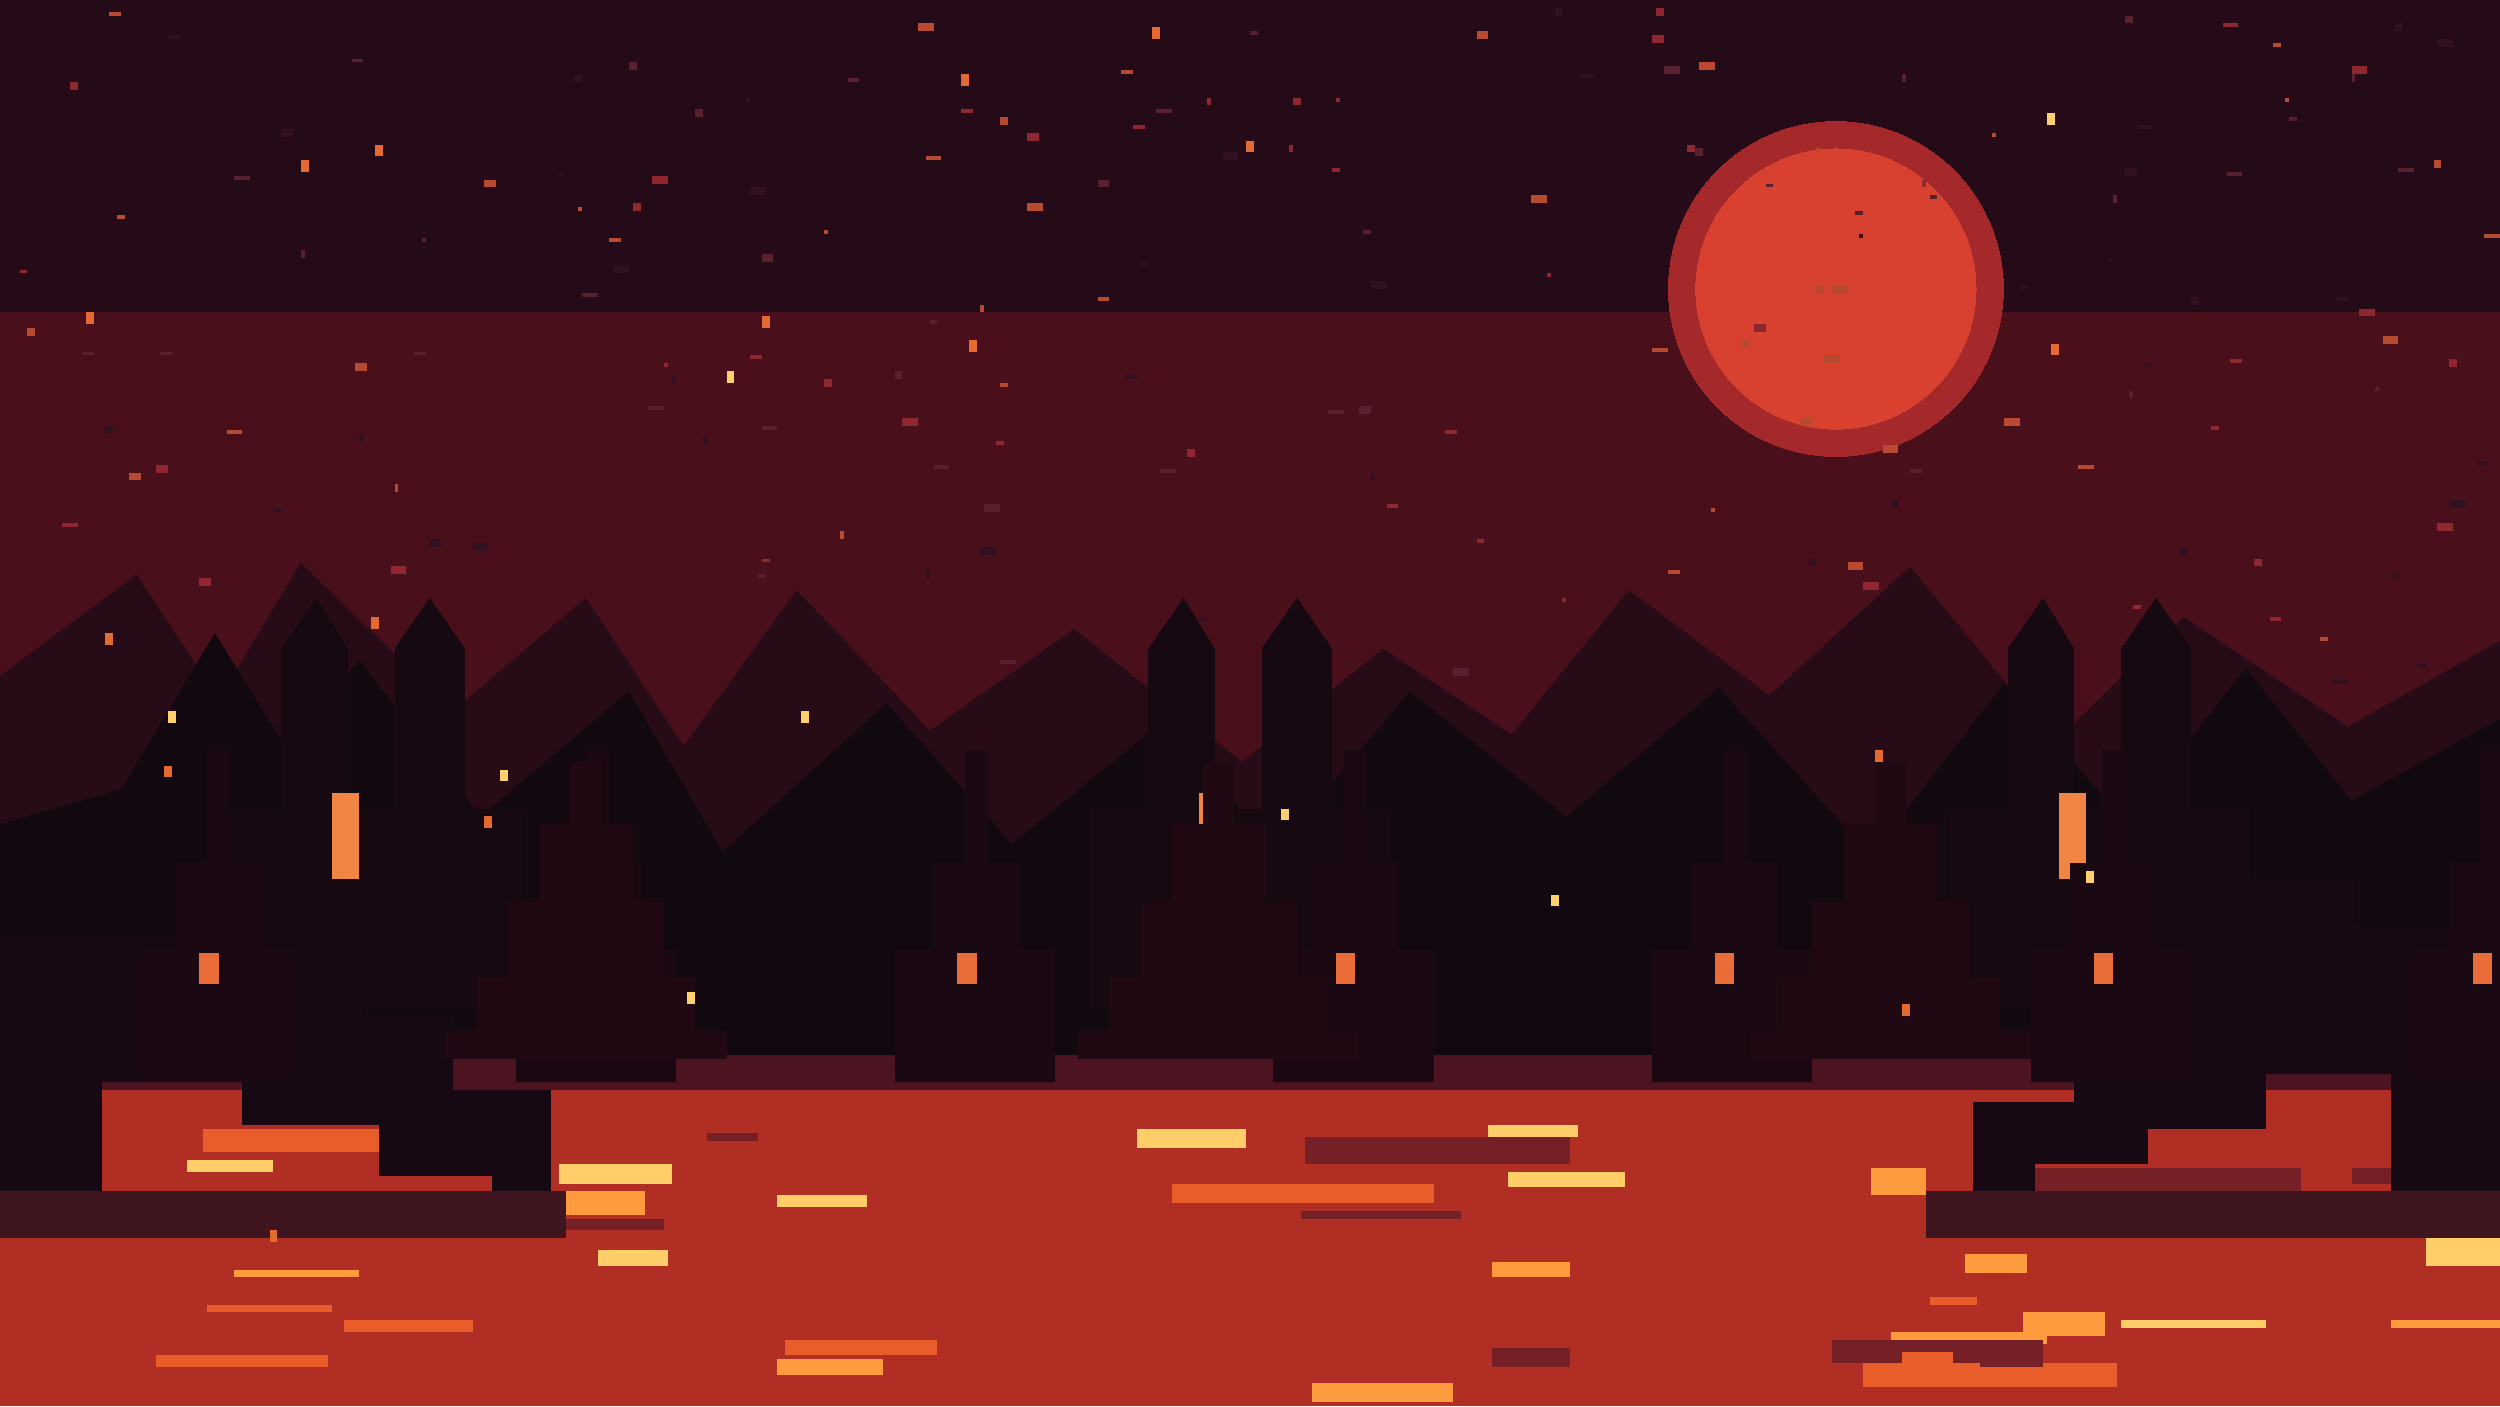
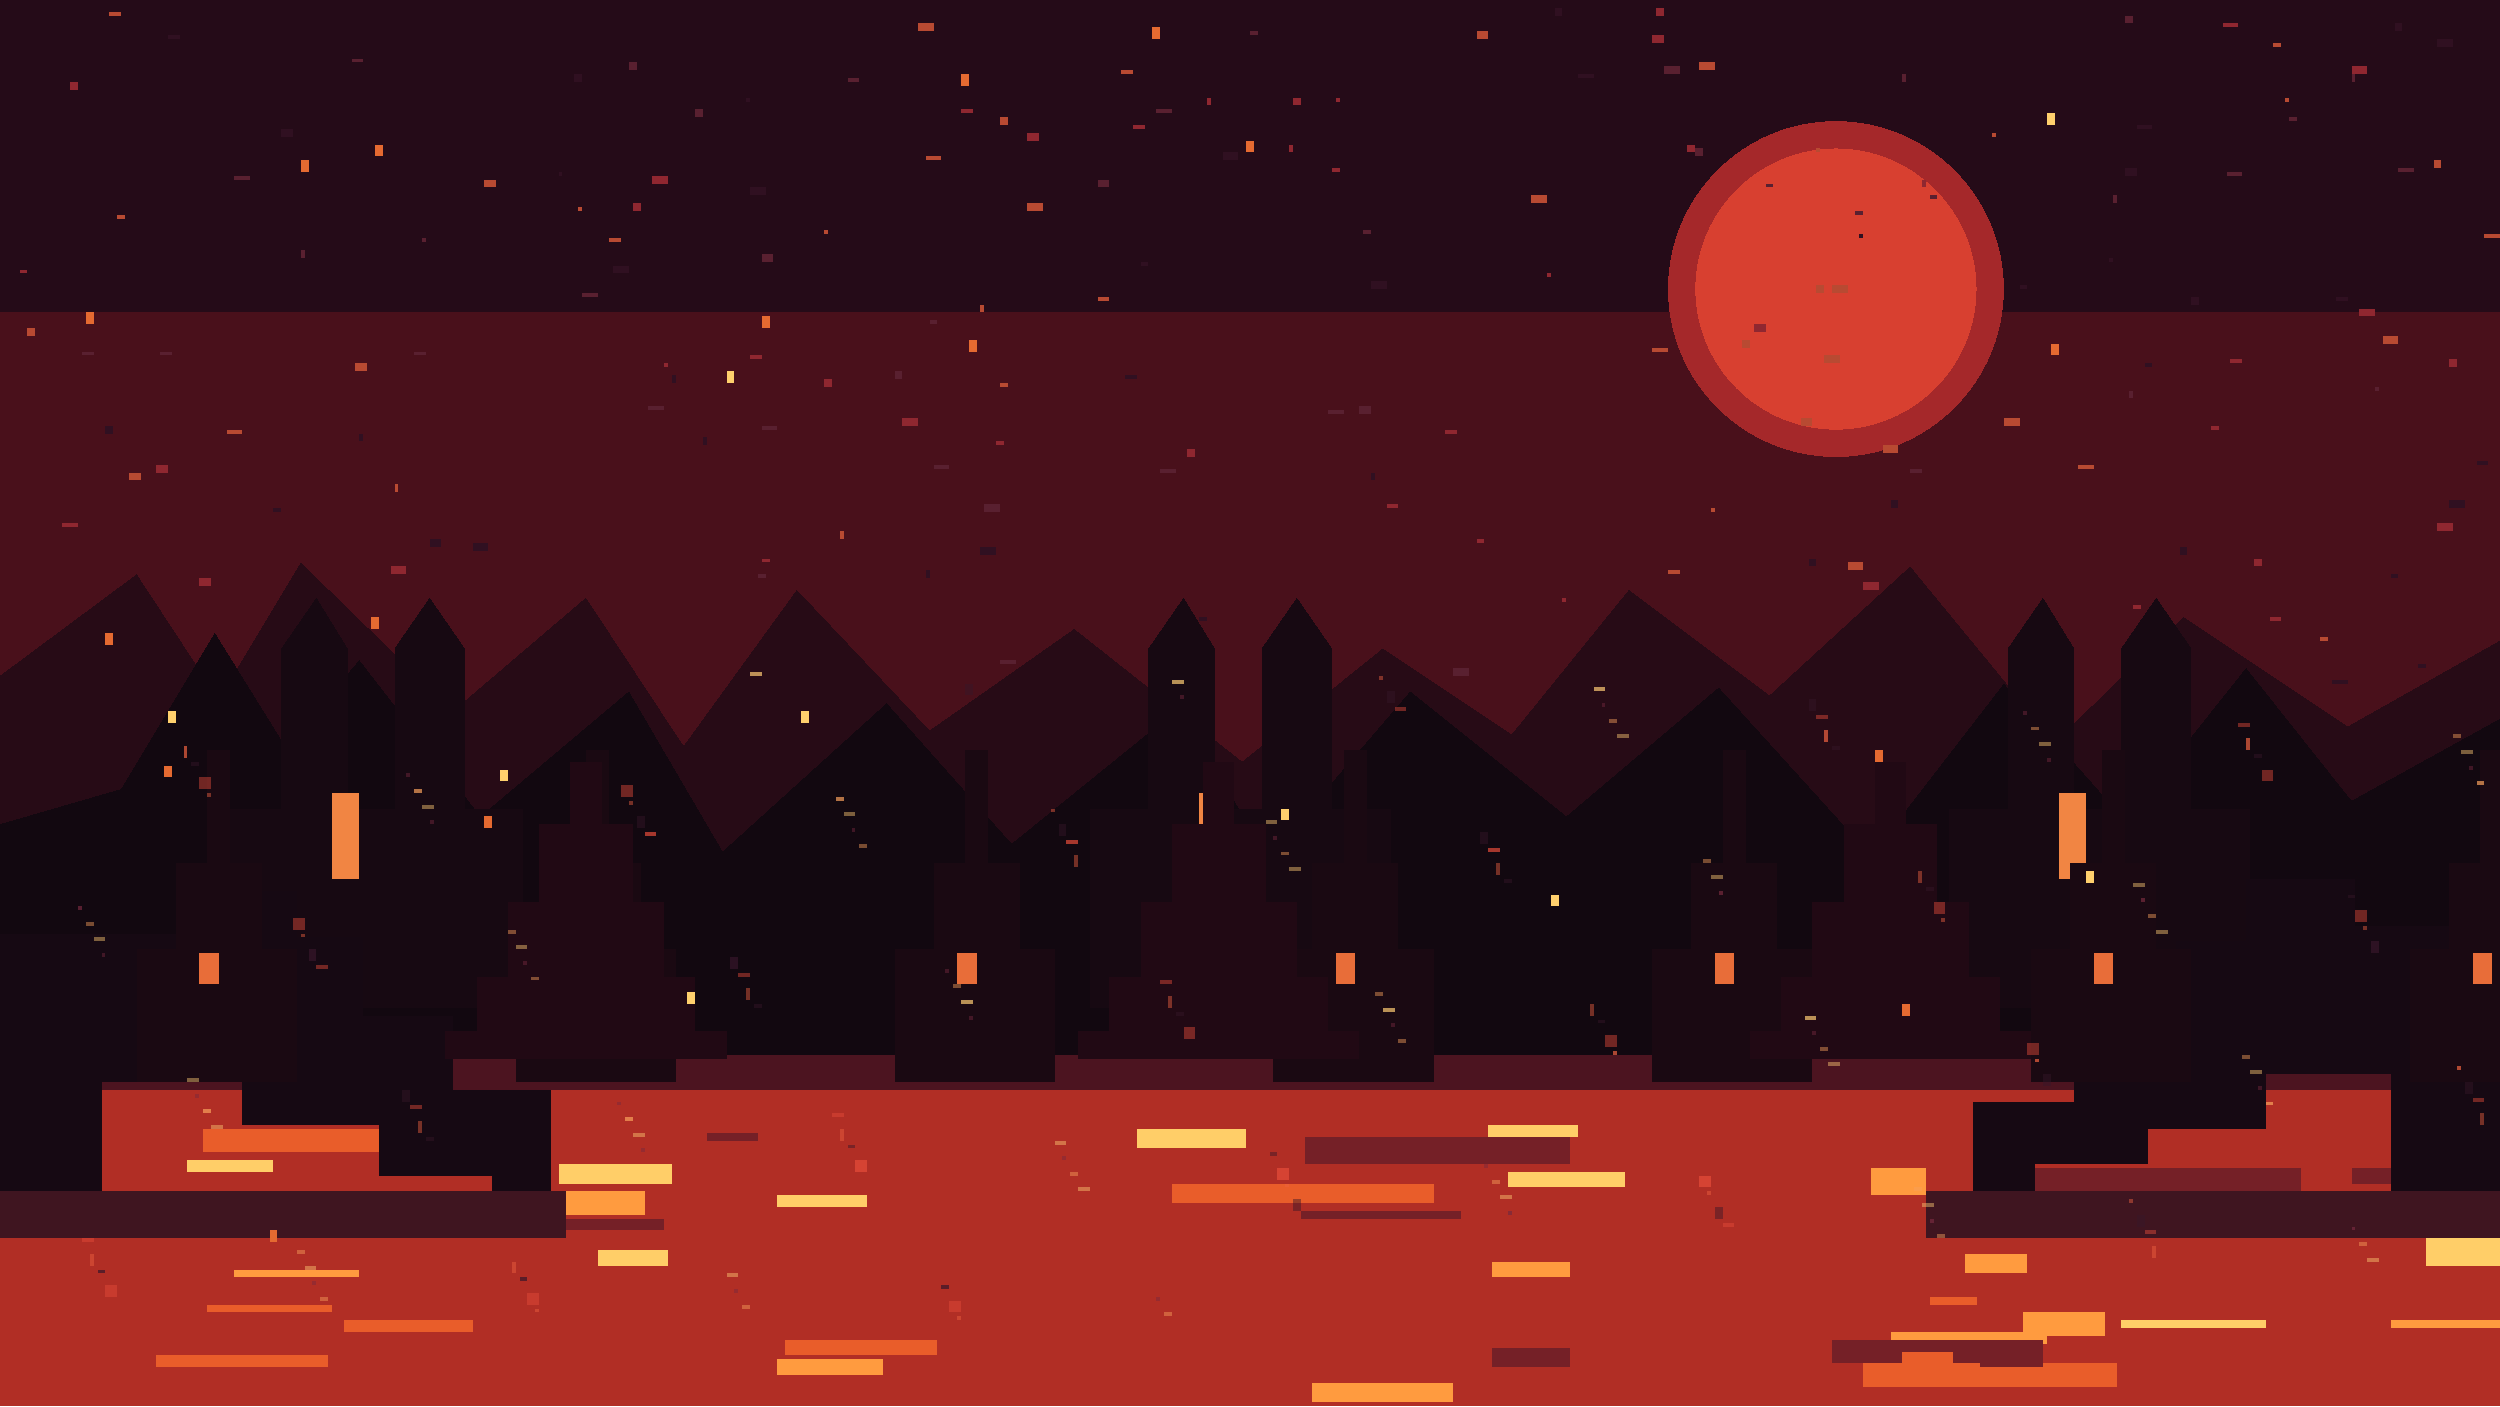
<svg xmlns="http://www.w3.org/2000/svg" viewBox="0 0 640 360" shape-rendering="crispEdges" preserveAspectRatio="xMidYMid slice">
  <rect width="640" height="360" fill="#120710" />
  <path d="M0 0H640V158H0Z" fill="#250b18" />
  <path d="M0 80H640V221H0Z" fill="#49101b" />
  <circle cx="470" cy="74" r="43" fill="#a5282a" />
  <circle cx="470" cy="74" r="36" fill="#d84030" />
  <rect x="178" y="28" width="2" height="2" fill="#592030" />
  <rect x="18" y="21" width="2" height="2" fill="#8f2730" />
  <rect x="612" y="147" width="2" height="1" fill="#301021" />
  <rect x="58" y="110" width="4" height="1" fill="#b84a32" />
  <rect x="256" y="169" width="4" height="1" fill="#592030" />
  <rect x="546" y="155" width="2" height="1" fill="#8f2730" />
  <rect x="517" y="73" width="2" height="1" fill="#301021" />
  <rect x="465" y="73" width="2" height="2" fill="#b84a32" />
  <rect x="238" y="82" width="2" height="1" fill="#592030" />
  <rect x="624" y="134" width="4" height="2" fill="#8f2730" />
  <rect x="43" y="9" width="3" height="1" fill="#301021" />
  <rect x="582" y="11" width="2" height="1" fill="#b84a32" />
  <rect x="487" y="19" width="1" height="2" fill="#592030" />
  <rect x="255" y="113" width="2" height="1" fill="#8f2730" />
  <rect x="398" y="2" width="2" height="2" fill="#301021" />
  <rect x="438" y="130" width="1" height="1" fill="#b84a32" />
  <rect x="544" y="4" width="2" height="2" fill="#592030" />
  <rect x="341" y="43" width="2" height="1" fill="#8f2730" />
  <rect x="463" y="143" width="2" height="2" fill="#301021" />
  <rect x="423" y="89" width="4" height="1" fill="#b84a32" />
  <rect x="602" y="19" width="1" height="2" fill="#592030" />
  <rect x="330" y="37" width="1" height="2" fill="#8f2730" />
  <rect x="192" y="48" width="4" height="2" fill="#301021" />
  <rect x="211" y="59" width="1" height="1" fill="#b84a32" />
  <rect x="426" y="17" width="4" height="2" fill="#592030" />
  <rect x="331" y="25" width="2" height="2" fill="#8f2730" />
  <rect x="172" y="96" width="1" height="2" fill="#301021" />
  <rect x="237" y="40" width="4" height="1" fill="#b84a32" />
  <rect x="195" y="109" width="4" height="1" fill="#592030" />
  <rect x="40" y="119" width="3" height="2" fill="#8f2730" />
  <rect x="544" y="43" width="3" height="2" fill="#301021" />
  <rect x="623" y="41" width="2" height="2" fill="#b84a32" />
  <rect x="60" y="45" width="4" height="1" fill="#592030" />
  <rect x="211" y="97" width="2" height="2" fill="#8f2730" />
  <rect x="561" y="76" width="2" height="2" fill="#301021" />
  <rect x="91" y="93" width="3" height="2" fill="#b84a32" />
  <rect x="348" y="104" width="3" height="2" fill="#592030" />
  <rect x="304" y="115" width="2" height="2" fill="#8f2730" />
  <rect x="70" y="130" width="2" height="1" fill="#301021" />
  <rect x="7" y="84" width="2" height="2" fill="#b84a32" />
  <rect x="475" y="54" width="2" height="1" fill="#592030" />
  <rect x="602" y="17" width="4" height="2" fill="#8f2730" />
  <rect x="351" y="72" width="4" height="2" fill="#301021" />
  <rect x="101" y="124" width="1" height="2" fill="#b84a32" />
  <rect x="434" y="38" width="2" height="2" fill="#592030" />
  <rect x="492" y="46" width="1" height="2" fill="#8f2730" />
  <rect x="476" y="60" width="1" height="1" fill="#301021" />
  <rect x="585" y="25" width="1" height="1" fill="#b84a32" />
  <rect x="349" y="59" width="2" height="1" fill="#592030" />
  <rect x="581" y="158" width="3" height="1" fill="#8f2730" />
  <rect x="72" y="33" width="3" height="2" fill="#301021" />
  <rect x="435" y="16" width="4" height="2" fill="#b84a32" />
  <rect x="37" y="167" width="1" height="2" fill="#592030" />
  <rect x="342" y="25" width="1" height="1" fill="#8f2730" />
  <rect x="157" y="68" width="4" height="2" fill="#301021" />
  <rect x="148" y="53" width="1" height="1" fill="#b84a32" />
  <rect x="489" y="120" width="3" height="1" fill="#592030" />
  <rect x="231" y="107" width="4" height="2" fill="#8f2730" />
  <rect x="143" y="44" width="1" height="1" fill="#301021" />
  <rect x="28" y="3" width="3" height="1" fill="#b84a32" />
  <rect x="229" y="95" width="2" height="2" fill="#592030" />
  <rect x="604" y="79" width="4" height="2" fill="#8f2730" />
  <rect x="597" y="174" width="4" height="1" fill="#301021" />
  <rect x="378" y="8" width="3" height="2" fill="#b84a32" />
  <rect x="633" y="171" width="3" height="1" fill="#592030" />
  <rect x="5" y="69" width="2" height="1" fill="#8f2730" />
  <rect x="237" y="146" width="1" height="2" fill="#301021" />
  <rect x="427" y="146" width="3" height="1" fill="#b84a32" />
  <rect x="372" y="171" width="4" height="2" fill="#592030" />
  <rect x="477" y="149" width="4" height="2" fill="#8f2730" />
  <rect x="613" y="6" width="2" height="2" fill="#301021" />
  <rect x="446" y="87" width="2" height="2" fill="#b84a32" />
  <rect x="90" y="15" width="3" height="1" fill="#592030" />
  <rect x="89" y="162" width="4" height="1" fill="#8f2730" />
  <rect x="552" y="167" width="2" height="1" fill="#301021" />
  <rect x="30" y="161" width="2" height="1" fill="#b84a32" />
  <rect x="41" y="90" width="3" height="1" fill="#592030" />
  <rect x="170" y="93" width="1" height="1" fill="#8f2730" />
  <rect x="191" y="25" width="1" height="1" fill="#301021" />
  <rect x="215" y="136" width="1" height="2" fill="#b84a32" />
  <rect x="296" y="28" width="4" height="1" fill="#592030" />
  <rect x="396" y="70" width="1" height="1" fill="#8f2730" />
  <rect x="540" y="66" width="1" height="1" fill="#301021" />
  <rect x="482" y="114" width="4" height="2" fill="#b84a32" />
  <rect x="297" y="120" width="4" height="1" fill="#592030" />
  <rect x="263" y="34" width="3" height="2" fill="#8f2730" />
  <rect x="484" y="128" width="2" height="2" fill="#301021" />
  <rect x="235" y="6" width="4" height="2" fill="#b84a32" />
  <rect x="340" y="105" width="4" height="1" fill="#592030" />
  <rect x="571" y="92" width="3" height="1" fill="#8f2730" />
  <rect x="180" y="112" width="1" height="2" fill="#301021" />
  <rect x="281" y="76" width="3" height="1" fill="#b84a32" />
  <rect x="494" y="50" width="2" height="1" fill="#592030" />
  <rect x="423" y="9" width="3" height="2" fill="#8f2730" />
  <rect x="619" y="170" width="2" height="1" fill="#301021" />
  <rect x="469" y="73" width="4" height="2" fill="#b84a32" />
  <rect x="161" y="16" width="2" height="2" fill="#592030" />
  <rect x="627" y="92" width="2" height="2" fill="#8f2730" />
  <rect x="624" y="10" width="4" height="2" fill="#301021" />
  <rect x="532" y="119" width="4" height="1" fill="#b84a32" />
  <rect x="195" y="65" width="3" height="2" fill="#592030" />
  <rect x="51" y="148" width="3" height="2" fill="#8f2730" />
  <rect x="251" y="140" width="4" height="2" fill="#301021" />
  <rect x="287" y="18" width="3" height="1" fill="#b84a32" />
  <rect x="545" y="100" width="1" height="2" fill="#592030" />
  <rect x="309" y="25" width="1" height="2" fill="#8f2730" />
  <rect x="351" y="121" width="1" height="2" fill="#301021" />
  <rect x="473" y="144" width="4" height="2" fill="#b84a32" />
  <rect x="452" y="47" width="2" height="1" fill="#592030" />
  <rect x="195" y="143" width="2" height="1" fill="#8f2730" />
  <rect x="206" y="161" width="1" height="2" fill="#301021" />
  <rect x="392" y="50" width="4" height="2" fill="#b84a32" />
  <rect x="570" y="44" width="4" height="1" fill="#592030" />
  <rect x="370" y="110" width="3" height="1" fill="#8f2730" />
  <rect x="292" y="67" width="2" height="1" fill="#301021" />
  <rect x="30" y="55" width="2" height="1" fill="#b84a32" />
  <rect x="608" y="99" width="1" height="1" fill="#592030" />
  <rect x="355" y="129" width="3" height="1" fill="#8f2730" />
  <rect x="558" y="140" width="2" height="2" fill="#301021" />
  <rect x="256" y="30" width="2" height="2" fill="#b84a32" />
  <rect x="166" y="104" width="4" height="1" fill="#592030" />
  <rect x="16" y="134" width="4" height="1" fill="#8f2730" />
  <rect x="627" y="128" width="4" height="2" fill="#301021" />
  <rect x="461" y="107" width="3" height="2" fill="#b84a32" />
  <rect x="217" y="20" width="3" height="1" fill="#592030" />
  <rect x="400" y="153" width="1" height="1" fill="#8f2730" />
  <rect x="634" y="118" width="3" height="1" fill="#301021" />
  <rect x="39" y="170" width="1" height="1" fill="#b84a32" />
  <rect x="108" y="61" width="1" height="1" fill="#592030" />
  <rect x="100" y="145" width="4" height="2" fill="#8f2730" />
  <rect x="147" y="19" width="2" height="2" fill="#301021" />
  <rect x="510" y="34" width="1" height="1" fill="#b84a32" />
  <rect x="320" y="8" width="2" height="1" fill="#592030" />
  <rect x="569" y="6" width="4" height="1" fill="#8f2730" />
  <rect x="288" y="96" width="3" height="1" fill="#301021" />
  <rect x="594" y="163" width="2" height="1" fill="#b84a32" />
  <rect x="106" y="90" width="3" height="1" fill="#592030" />
  <rect x="566" y="109" width="2" height="1" fill="#8f2730" />
  <rect x="92" y="111" width="1" height="2" fill="#301021" />
  <rect x="256" y="98" width="2" height="1" fill="#b84a32" />
  <rect x="252" y="129" width="4" height="2" fill="#592030" />
  <rect x="192" y="91" width="3" height="1" fill="#8f2730" />
  <rect x="547" y="32" width="4" height="1" fill="#301021" />
  <rect x="263" y="52" width="4" height="2" fill="#b84a32" />
  <rect x="77" y="64" width="1" height="2" fill="#592030" />
  <rect x="449" y="83" width="3" height="2" fill="#8f2730" />
  <rect x="313" y="39" width="4" height="2" fill="#301021" />
  <rect x="465" y="38" width="1" height="1" fill="#b84a32" />
  <rect x="194" y="147" width="2" height="1" fill="#592030" />
  <rect x="246" y="28" width="3" height="1" fill="#8f2730" />
  <rect x="404" y="19" width="4" height="1" fill="#301021" />
  <rect x="636" y="60" width="4" height="1" fill="#b84a32" />
  <rect x="149" y="75" width="4" height="1" fill="#592030" />
  <rect x="432" y="37" width="2" height="2" fill="#8f2730" />
  <rect x="549" y="93" width="2" height="1" fill="#301021" />
  <rect x="33" y="121" width="3" height="2" fill="#b84a32" />
  <rect x="541" y="50" width="1" height="2" fill="#592030" />
  <rect x="162" y="52" width="2" height="2" fill="#8f2730" />
  <rect x="27" y="109" width="2" height="2" fill="#301021" />
  <rect x="156" y="61" width="3" height="1" fill="#b84a32" />
  <rect x="21" y="90" width="3" height="1" fill="#592030" />
  <rect x="290" y="32" width="3" height="1" fill="#8f2730" />
  <rect x="432" y="173" width="3" height="2" fill="#301021" />
  <rect x="467" y="91" width="4" height="2" fill="#b84a32" />
  <rect x="614" y="43" width="4" height="1" fill="#592030" />
  <rect x="378" y="138" width="2" height="1" fill="#8f2730" />
  <rect x="110" y="138" width="3" height="2" fill="#301021" />
  <rect x="513" y="107" width="4" height="2" fill="#b84a32" />
  <rect x="239" y="119" width="4" height="1" fill="#592030" />
  <rect x="167" y="45" width="4" height="2" fill="#8f2730" />
  <rect x="121" y="139" width="4" height="2" fill="#301021" />
  <rect x="124" y="46" width="3" height="2" fill="#b84a32" />
  <rect x="586" y="30" width="2" height="1" fill="#592030" />
  <rect x="424" y="2" width="2" height="2" fill="#8f2730" />
  <rect x="598" y="76" width="3" height="1" fill="#301021" />
  <rect x="251" y="78" width="1" height="2" fill="#b84a32" />
  <rect x="281" y="46" width="3" height="2" fill="#592030" />
  <rect x="577" y="143" width="2" height="2" fill="#8f2730" />
  <rect x="307" y="158" width="2" height="1" fill="#301021" />
  <rect x="610" y="86" width="4" height="2" fill="#b84a32" />
  <path d="M0 257V173L35 147 56 179 77 144 116 182 150 153 175 191 204 151 238 187 275 161 318 195 354 166 387 188 417 151 453 178 489 145 526 190 559 158 601 186 640 164V257Z" fill="#270b16" />
  <path d="M0 285V211L31 202 55 162 73 191 92 169 123 209 161 177 185 218 227 180 259 216 301 182 325 219 361 177 401 209 440 176 479 219 513 175 544 210 575 171 602 205 640 184V285Z" fill="#120810" />
  <path d="M57 258V207h15v-41l9 -13 8 13v41h12v-41l9 -13 9 13v41h15v51Z" fill="#170912" />
  <rect x="85" y="203" width="7" height="22" fill="#f18543" />
  <path d="M279 258V207h15v-41l9 -13 8 13v41h12v-41l9 -13 9 13v41h15v51Z" fill="#170912" />
  <rect x="307" y="203" width="7" height="22" fill="#f18543" />
  <path d="M499 258V207h15v-41l9 -13 8 13v41h12v-41l9 -13 9 13v41h15v51Z" fill="#170912" />
  <rect x="527" y="203" width="7" height="22" fill="#f18543" />
  <path d="M0 270H640V360H0Z" fill="#4c1420" />
  <path d="M0 279H640V360H0Z" fill="#b12e25" />
  <rect x="201" y="343" width="39" height="4" fill="#e95d2a" />
  <rect x="199" y="348" width="27" height="4" fill="#ff9b3f" />
  <rect x="48" y="297" width="22" height="3" fill="#ffce68" />
  <rect x="520" y="299" width="69" height="6" fill="#752027" />
  <rect x="477" y="349" width="65" height="6" fill="#e95d2a" />
  <rect x="484" y="341" width="40" height="3" fill="#ff9b3f" />
  <rect x="291" y="289" width="28" height="5" fill="#ffce68" />
  <rect x="382" y="345" width="20" height="5" fill="#752027" />
  <rect x="52" y="289" width="62" height="6" fill="#e95d2a" />
  <rect x="612" y="338" width="41" height="2" fill="#ff9b3f" />
  <rect x="104" y="309" width="15" height="7" fill="#ffce68" />
  <rect x="602" y="299" width="55" height="4" fill="#752027" />
  <rect x="83" y="311" width="52" height="5" fill="#e95d2a" />
  <rect x="503" y="321" width="16" height="5" fill="#ff9b3f" />
  <rect x="543" y="338" width="37" height="2" fill="#ffce68" />
  <rect x="507" y="343" width="16" height="7" fill="#752027" />
  <rect x="300" y="303" width="67" height="5" fill="#e95d2a" />
  <rect x="382" y="323" width="20" height="4" fill="#ff9b3f" />
  <rect x="381" y="288" width="23" height="3" fill="#ffce68" />
  <rect x="469" y="343" width="39" height="6" fill="#752027" />
  <rect x="487" y="346" width="13" height="7" fill="#e95d2a" />
  <rect x="336" y="354" width="36" height="5" fill="#ff9b3f" />
  <rect x="143" y="298" width="29" height="5" fill="#ffce68" />
  <rect x="181" y="290" width="13" height="2" fill="#752027" />
  <rect x="40" y="347" width="44" height="3" fill="#e95d2a" />
  <rect x="518" y="336" width="21" height="6" fill="#ff9b3f" />
  <rect x="386" y="300" width="30" height="4" fill="#ffce68" />
  <rect x="142" y="312" width="28" height="3" fill="#752027" />
  <rect x="88" y="338" width="33" height="3" fill="#e95d2a" />
  <rect x="60" y="325" width="32" height="2" fill="#ff9b3f" />
  <rect x="621" y="317" width="37" height="7" fill="#ffce68" />
  <rect x="571" y="306" width="38" height="5" fill="#752027" />
  <rect x="494" y="332" width="12" height="2" fill="#e95d2a" />
  <rect x="479" y="299" width="14" height="7" fill="#ff9b3f" />
  <rect x="153" y="320" width="18" height="4" fill="#ffce68" />
  <rect x="333" y="310" width="41" height="2" fill="#752027" />
  <rect x="53" y="334" width="32" height="2" fill="#e95d2a" />
  <rect x="117" y="305" width="48" height="6" fill="#ff9b3f" />
  <rect x="199" y="306" width="23" height="3" fill="#ffce68" />
  <rect x="334" y="291" width="68" height="7" fill="#752027" />
  <path d="M0 289V239H46V228H76V240H93V260H116V279H141V313H126V301H97V288H62V277H26V306H0Z" fill="#160913" />
  <path d="M640 289V237H603V225H575V241H557V262H531V282H505V311H521V298H550V289H580V275H612V306H640Z" fill="#160913" />
  <path d="M35 277v-34h10v-22h8v-29h6v29h8v22h9v34Z" fill="#1a0912" />
  <rect x="51" y="244" width="5" height="8" fill="#e86d39" />
  <path d="M132 277v-34h10v-22h8v-29h6v29h8v22h9v34Z" fill="#1a0912" />
  <rect x="148" y="244" width="5" height="8" fill="#e86d39" />
  <path d="M229 277v-34h10v-22h8v-29h6v29h8v22h9v34Z" fill="#1a0912" />
  <rect x="245" y="244" width="5" height="8" fill="#e86d39" />
  <path d="M326 277v-34h10v-22h8v-29h6v29h8v22h9v34Z" fill="#1a0912" />
  <rect x="342" y="244" width="5" height="8" fill="#e86d39" />
  <path d="M423 277v-34h10v-22h8v-29h6v29h8v22h9v34Z" fill="#1a0912" />
  <rect x="439" y="244" width="5" height="8" fill="#e86d39" />
  <path d="M520 277v-34h10v-22h8v-29h6v29h8v22h9v34Z" fill="#1a0912" />
  <rect x="536" y="244" width="5" height="8" fill="#e86d39" />
  <path d="M617 277v-34h10v-22h8v-29h6v29h8v22h9v34Z" fill="#1a0912" />
  <rect x="633" y="244" width="5" height="8" fill="#e86d39" />
  <path d="M0 305H145V317H0Z M493 317H640V305H493Z" fill="#3f1520" />
  <path d="M114 271h72v-7h-8v-14h-8v-19h-8v-20h-8v-16h-8v16h-8v20h-8v19h-8v14h-8Z" fill="#210914" />
  <path d="M276 271h72v-7h-8v-14h-8v-19h-8v-20h-8v-16h-8v16h-8v20h-8v19h-8v14h-8Z" fill="#210914" />
  <path d="M448 271h72v-7h-8v-14h-8v-19h-8v-20h-8v-16h-8v16h-8v20h-8v19h-8v14h-8Z" fill="#210914" />
  <rect x="534" y="223" width="2" height="3" fill="#ffd06d" />
  <rect x="77" y="41" width="2" height="3" fill="#e56a31" />
  <rect x="95" y="158" width="2" height="3" fill="#e56a31" />
  <rect x="43" y="182" width="2" height="3" fill="#ffd06d" />
  <rect x="248" y="87" width="2" height="3" fill="#e56a31" />
  <rect x="195" y="81" width="2" height="3" fill="#e56a31" />
  <rect x="524" y="29" width="2" height="3" fill="#ffd06d" />
  <rect x="319" y="36" width="2" height="3" fill="#e56a31" />
  <rect x="480" y="192" width="2" height="3" fill="#e56a31" />
  <rect x="128" y="197" width="2" height="3" fill="#ffd06d" />
  <rect x="42" y="196" width="2" height="3" fill="#e56a31" />
  <rect x="295" y="7" width="2" height="3" fill="#e56a31" />
  <rect x="186" y="95" width="2" height="3" fill="#ffd06d" />
  <rect x="22" y="80" width="2" height="3" fill="#e56a31" />
  <rect x="96" y="37" width="2" height="3" fill="#e56a31" />
  <rect x="176" y="254" width="2" height="3" fill="#ffd06d" />
  <rect x="525" y="88" width="2" height="3" fill="#e56a31" />
  <rect x="27" y="162" width="2" height="3" fill="#e56a31" />
  <rect x="205" y="182" width="2" height="3" fill="#ffd06d" />
  <rect x="124" y="209" width="2" height="3" fill="#e56a31" />
  <rect x="487" y="257" width="2" height="3" fill="#e56a31" />
  <rect x="328" y="207" width="2" height="3" fill="#ffd06d" />
  <rect x="246" y="19" width="2" height="3" fill="#e56a31" />
  <rect x="69" y="315" width="2" height="3" fill="#e56a31" />
  <rect x="397" y="229" width="2" height="3" fill="#ffd06d" />
+   <g shape-rendering="crispEdges">
+     <rect x="47" y="191" width="1" height="3" fill="#ee6240" opacity=".7" />
+     <rect x="130" y="238" width="2" height="1" fill="#f6a05b" opacity=".45" />
+     <rect x="213" y="285" width="3" height="1" fill="#e54c39" opacity=".45" />
+     <rect x="296" y="332" width="1" height="1" fill="#75293d" opacity=".45" />
+     <rect x="379" y="213" width="2" height="3" fill="#361629" opacity=".45" />
+     <rect x="462" y="260" width="3" height="1" fill="#fcca73" opacity=".7" />
+     <rect x="545" y="307" width="1" height="1" fill="#ee6240" opacity=".45" />
+     <rect x="628" y="188" width="2" height="1" fill="#f6a05b" opacity=".45" />
+     <rect x="75" y="235" width="3" height="3" fill="#e54c39" opacity=".45" />
+     <rect x="158" y="282" width="1" height="1" fill="#75293d" opacity=".45" />
+     <rect x="241" y="329" width="2" height="1" fill="#361629" opacity=".7" />
+     <rect x="324" y="210" width="3" height="1" fill="#fcca73" opacity=".45" />
+     <rect x="407" y="257" width="1" height="3" fill="#ee6240" opacity=".45" />
+     <rect x="490" y="304" width="2" height="1" fill="#f6a05b" opacity=".45" />
+     <rect x="573" y="185" width="3" height="1" fill="#e54c39" opacity=".45" />
+     <rect x="20" y="232" width="1" height="1" fill="#75293d" opacity=".7" />
+     <rect x="103" y="279" width="2" height="3" fill="#361629" opacity=".45" />
+     <rect x="186" y="326" width="3" height="1" fill="#fcca73" opacity=".45" />
+     <rect x="269" y="207" width="1" height="1" fill="#ee6240" opacity=".45" />
+     <rect x="352" y="254" width="2" height="1" fill="#f6a05b" opacity=".45" />
+     <rect x="435" y="301" width="3" height="3" fill="#e54c39" opacity=".7" />
+     <rect x="518" y="182" width="1" height="1" fill="#75293d" opacity=".45" />
+     <rect x="601" y="229" width="2" height="1" fill="#361629" opacity=".45" />
+     <rect x="48" y="276" width="3" height="1" fill="#fcca73" opacity=".45" />
+     <rect x="131" y="323" width="1" height="3" fill="#ee6240" opacity=".45" />
+     <rect x="214" y="204" width="2" height="1" fill="#f6a05b" opacity=".7" />
+     <rect x="297" y="251" width="3" height="1" fill="#e54c39" opacity=".45" />
+     <rect x="380" y="298" width="1" height="1" fill="#75293d" opacity=".45" />
+     <rect x="463" y="179" width="2" height="3" fill="#361629" opacity=".45" />
+     <rect x="546" y="226" width="3" height="1" fill="#fcca73" opacity=".45" />
+     <rect x="629" y="273" width="1" height="1" fill="#ee6240" opacity=".7" />
+     <rect x="76" y="320" width="2" height="1" fill="#f6a05b" opacity=".45" />
+     <rect x="159" y="201" width="3" height="3" fill="#e54c39" opacity=".45" />
+     <rect x="242" y="248" width="1" height="1" fill="#75293d" opacity=".45" />
+     <rect x="325" y="295" width="2" height="1" fill="#361629" opacity=".45" />
+     <rect x="408" y="176" width="3" height="1" fill="#fcca73" opacity=".7" />
+     <rect x="491" y="223" width="1" height="3" fill="#ee6240" opacity=".45" />
+     <rect x="574" y="270" width="2" height="1" fill="#f6a05b" opacity=".45" />
+     <rect x="21" y="317" width="3" height="1" fill="#e54c39" opacity=".45" />
+     <rect x="104" y="198" width="1" height="1" fill="#75293d" opacity=".45" />
+     <rect x="187" y="245" width="2" height="3" fill="#361629" opacity=".7" />
+     <rect x="270" y="292" width="3" height="1" fill="#fcca73" opacity=".45" />
+     <rect x="353" y="173" width="1" height="1" fill="#ee6240" opacity=".45" />
+     <rect x="436" y="220" width="2" height="1" fill="#f6a05b" opacity=".45" />
+     <rect x="519" y="267" width="3" height="3" fill="#e54c39" opacity=".45" />
+     <rect x="602" y="314" width="1" height="1" fill="#75293d" opacity=".7" />
+     <rect x="49" y="195" width="2" height="1" fill="#361629" opacity=".45" />
+     <rect x="132" y="242" width="3" height="1" fill="#fcca73" opacity=".45" />
+     <rect x="215" y="289" width="1" height="3" fill="#ee6240" opacity=".45" />
+     <rect x="298" y="336" width="2" height="1" fill="#f6a05b" opacity=".45" />
+     <rect x="381" y="217" width="3" height="1" fill="#e54c39" opacity=".7" />
+     <rect x="464" y="264" width="1" height="1" fill="#75293d" opacity=".45" />
+     <rect x="547" y="311" width="2" height="3" fill="#361629" opacity=".45" />
+     <rect x="630" y="192" width="3" height="1" fill="#fcca73" opacity=".45" />
+     <rect x="77" y="239" width="1" height="1" fill="#ee6240" opacity=".45" />
+     <rect x="160" y="286" width="2" height="1" fill="#f6a05b" opacity=".7" />
+     <rect x="243" y="333" width="3" height="3" fill="#e54c39" opacity=".45" />
+     <rect x="326" y="214" width="1" height="1" fill="#75293d" opacity=".45" />
+     <rect x="409" y="261" width="2" height="1" fill="#361629" opacity=".45" />
+     <rect x="492" y="308" width="3" height="1" fill="#fcca73" opacity=".45" />
+     <rect x="575" y="189" width="1" height="3" fill="#ee6240" opacity=".7" />
+     <rect x="22" y="236" width="2" height="1" fill="#f6a05b" opacity=".45" />
+     <rect x="105" y="283" width="3" height="1" fill="#e54c39" opacity=".45" />
+     <rect x="188" y="330" width="1" height="1" fill="#75293d" opacity=".45" />
+     <rect x="271" y="211" width="2" height="3" fill="#361629" opacity=".45" />
+     <rect x="354" y="258" width="3" height="1" fill="#fcca73" opacity=".7" />
+     <rect x="437" y="305" width="1" height="1" fill="#ee6240" opacity=".45" />
+     <rect x="520" y="186" width="2" height="1" fill="#f6a05b" opacity=".45" />
+     <rect x="603" y="233" width="3" height="3" fill="#e54c39" opacity=".45" />
+     <rect x="50" y="280" width="1" height="1" fill="#75293d" opacity=".45" />
+     <rect x="133" y="327" width="2" height="1" fill="#361629" opacity=".7" />
+     <rect x="216" y="208" width="3" height="1" fill="#fcca73" opacity=".45" />
+     <rect x="299" y="255" width="1" height="3" fill="#ee6240" opacity=".45" />
+     <rect x="382" y="302" width="2" height="1" fill="#f6a05b" opacity=".45" />
+     <rect x="465" y="183" width="3" height="1" fill="#e54c39" opacity=".45" />
+     <rect x="548" y="230" width="1" height="1" fill="#75293d" opacity=".7" />
+     <rect x="631" y="277" width="2" height="3" fill="#361629" opacity=".45" />
+     <rect x="78" y="324" width="3" height="1" fill="#fcca73" opacity=".45" />
+     <rect x="161" y="205" width="1" height="1" fill="#ee6240" opacity=".45" />
+     <rect x="244" y="252" width="2" height="1" fill="#f6a05b" opacity=".45" />
+     <rect x="327" y="299" width="3" height="3" fill="#e54c39" opacity=".7" />
+     <rect x="410" y="180" width="1" height="1" fill="#75293d" opacity=".45" />
+     <rect x="493" y="227" width="2" height="1" fill="#361629" opacity=".45" />
+     <rect x="576" y="274" width="3" height="1" fill="#fcca73" opacity=".45" />
+     <rect x="23" y="321" width="1" height="3" fill="#ee6240" opacity=".45" />
+     <rect x="106" y="202" width="2" height="1" fill="#f6a05b" opacity=".7" />
+     <rect x="189" y="249" width="3" height="1" fill="#e54c39" opacity=".45" />
+     <rect x="272" y="296" width="1" height="1" fill="#75293d" opacity=".45" />
+     <rect x="355" y="177" width="2" height="3" fill="#361629" opacity=".45" />
+     <rect x="438" y="224" width="3" height="1" fill="#fcca73" opacity=".45" />
+     <rect x="521" y="271" width="1" height="1" fill="#ee6240" opacity=".7" />
+     <rect x="604" y="318" width="2" height="1" fill="#f6a05b" opacity=".45" />
+     <rect x="51" y="199" width="3" height="3" fill="#e54c39" opacity=".45" />
+     <rect x="134" y="246" width="1" height="1" fill="#75293d" opacity=".45" />
+     <rect x="217" y="293" width="2" height="1" fill="#361629" opacity=".45" />
+     <rect x="300" y="174" width="3" height="1" fill="#fcca73" opacity=".7" />
+     <rect x="383" y="221" width="1" height="3" fill="#ee6240" opacity=".45" />
+     <rect x="466" y="268" width="2" height="1" fill="#f6a05b" opacity=".45" />
+     <rect x="549" y="315" width="3" height="1" fill="#e54c39" opacity=".45" />
+     <rect x="632" y="196" width="1" height="1" fill="#75293d" opacity=".45" />
+     <rect x="79" y="243" width="2" height="3" fill="#361629" opacity=".7" />
+     <rect x="162" y="290" width="3" height="1" fill="#fcca73" opacity=".45" />
+     <rect x="245" y="337" width="1" height="1" fill="#ee6240" opacity=".45" />
+     <rect x="328" y="218" width="2" height="1" fill="#f6a05b" opacity=".45" />
+     <rect x="411" y="265" width="3" height="3" fill="#e54c39" opacity=".45" />
+     <rect x="494" y="312" width="1" height="1" fill="#75293d" opacity=".7" />
+     <rect x="577" y="193" width="2" height="1" fill="#361629" opacity=".45" />
+     <rect x="24" y="240" width="3" height="1" fill="#fcca73" opacity=".45" />
+     <rect x="107" y="287" width="1" height="3" fill="#ee6240" opacity=".45" />
+     <rect x="190" y="334" width="2" height="1" fill="#f6a05b" opacity=".45" />
+     <rect x="273" y="215" width="3" height="1" fill="#e54c39" opacity=".7" />
+     <rect x="356" y="262" width="1" height="1" fill="#75293d" opacity=".45" />
+     <rect x="439" y="309" width="2" height="3" fill="#361629" opacity=".45" />
+     <rect x="522" y="190" width="3" height="1" fill="#fcca73" opacity=".45" />
+     <rect x="605" y="237" width="1" height="1" fill="#ee6240" opacity=".45" />
+     <rect x="52" y="284" width="2" height="1" fill="#f6a05b" opacity=".7" />
+     <rect x="135" y="331" width="3" height="3" fill="#e54c39" opacity=".45" />
+     <rect x="218" y="212" width="1" height="1" fill="#75293d" opacity=".45" />
+     <rect x="301" y="259" width="2" height="1" fill="#361629" opacity=".45" />
+     <rect x="384" y="306" width="3" height="1" fill="#fcca73" opacity=".45" />
+     <rect x="467" y="187" width="1" height="3" fill="#ee6240" opacity=".7" />
+     <rect x="550" y="234" width="2" height="1" fill="#f6a05b" opacity=".45" />
+     <rect x="633" y="281" width="3" height="1" fill="#e54c39" opacity=".45" />
+     <rect x="80" y="328" width="1" height="1" fill="#75293d" opacity=".45" />
+     <rect x="163" y="209" width="2" height="3" fill="#361629" opacity=".45" />
+     <rect x="246" y="256" width="3" height="1" fill="#fcca73" opacity=".7" />
+     <rect x="329" y="303" width="1" height="1" fill="#ee6240" opacity=".45" />
+     <rect x="412" y="184" width="2" height="1" fill="#f6a05b" opacity=".45" />
+     <rect x="495" y="231" width="3" height="3" fill="#e54c39" opacity=".45" />
+     <rect x="578" y="278" width="1" height="1" fill="#75293d" opacity=".45" />
+     <rect x="25" y="325" width="2" height="1" fill="#361629" opacity=".7" />
+     <rect x="108" y="206" width="3" height="1" fill="#fcca73" opacity=".45" />
+     <rect x="191" y="253" width="1" height="3" fill="#ee6240" opacity=".45" />
+     <rect x="274" y="300" width="2" height="1" fill="#f6a05b" opacity=".45" />
+     <rect x="357" y="181" width="3" height="1" fill="#e54c39" opacity=".45" />
+     <rect x="440" y="228" width="1" height="1" fill="#75293d" opacity=".7" />
+     <rect x="523" y="275" width="2" height="3" fill="#361629" opacity=".45" />
+     <rect x="606" y="322" width="3" height="1" fill="#fcca73" opacity=".45" />
+     <rect x="53" y="203" width="1" height="1" fill="#ee6240" opacity=".45" />
+     <rect x="136" y="250" width="2" height="1" fill="#f6a05b" opacity=".45" />
+     <rect x="219" y="297" width="3" height="3" fill="#e54c39" opacity=".7" />
+     <rect x="302" y="178" width="1" height="1" fill="#75293d" opacity=".45" />
+     <rect x="385" y="225" width="2" height="1" fill="#361629" opacity=".45" />
+     <rect x="468" y="272" width="3" height="1" fill="#fcca73" opacity=".45" />
+     <rect x="551" y="319" width="1" height="3" fill="#ee6240" opacity=".45" />
+     <rect x="634" y="200" width="2" height="1" fill="#f6a05b" opacity=".7" />
+     <rect x="81" y="247" width="3" height="1" fill="#e54c39" opacity=".45" />
+     <rect x="164" y="294" width="1" height="1" fill="#75293d" opacity=".45" />
+     <rect x="247" y="175" width="2" height="3" fill="#361629" opacity=".45" />
+     <rect x="330" y="222" width="3" height="1" fill="#fcca73" opacity=".45" />
+     <rect x="413" y="269" width="1" height="1" fill="#ee6240" opacity=".7" />
+     <rect x="496" y="316" width="2" height="1" fill="#f6a05b" opacity=".45" />
+     <rect x="579" y="197" width="3" height="3" fill="#e54c39" opacity=".45" />
+     <rect x="26" y="244" width="1" height="1" fill="#75293d" opacity=".45" />
+     <rect x="109" y="291" width="2" height="1" fill="#361629" opacity=".45" />
+     <rect x="192" y="172" width="3" height="1" fill="#fcca73" opacity=".7" />
+     <rect x="275" y="219" width="1" height="3" fill="#ee6240" opacity=".45" />
+     <rect x="358" y="266" width="2" height="1" fill="#f6a05b" opacity=".45" />
+     <rect x="441" y="313" width="3" height="1" fill="#e54c39" opacity=".45" />
+     <rect x="524" y="194" width="1" height="1" fill="#75293d" opacity=".45" />
+     <rect x="607" y="241" width="2" height="3" fill="#361629" opacity=".7" />
+     <rect x="54" y="288" width="3" height="1" fill="#fcca73" opacity=".45" />
+     <rect x="137" y="335" width="1" height="1" fill="#ee6240" opacity=".45" />
+     <rect x="220" y="216" width="2" height="1" fill="#f6a05b" opacity=".45" />
+     <rect x="303" y="263" width="3" height="3" fill="#e54c39" opacity=".45" />
+     <rect x="386" y="310" width="1" height="1" fill="#75293d" opacity=".7" />
+     <rect x="469" y="191" width="2" height="1" fill="#361629" opacity=".45" />
+     <rect x="552" y="238" width="3" height="1" fill="#fcca73" opacity=".45" />
+     <rect x="635" y="285" width="1" height="3" fill="#ee6240" opacity=".45" />
+     <rect x="82" y="332" width="2" height="1" fill="#f6a05b" opacity=".45" />
+     <rect x="165" y="213" width="3" height="1" fill="#e54c39" opacity=".7" />
+     <rect x="248" y="260" width="1" height="1" fill="#75293d" opacity=".45" />
+     <rect x="331" y="307" width="2" height="3" fill="#361629" opacity=".45" />
+     <rect x="414" y="188" width="3" height="1" fill="#fcca73" opacity=".45" />
+     <rect x="497" y="235" width="1" height="1" fill="#ee6240" opacity=".45" />
+     <rect x="580" y="282" width="2" height="1" fill="#f6a05b" opacity=".7" />
+     <rect x="27" y="329" width="3" height="3" fill="#e54c39" opacity=".45" />
+     <rect x="110" y="210" width="1" height="1" fill="#75293d" opacity=".45" />
+     <rect x="193" y="257" width="2" height="1" fill="#361629" opacity=".45" />
+     <rect x="276" y="304" width="3" height="1" fill="#fcca73" opacity=".45" />
+   </g>
</svg>
